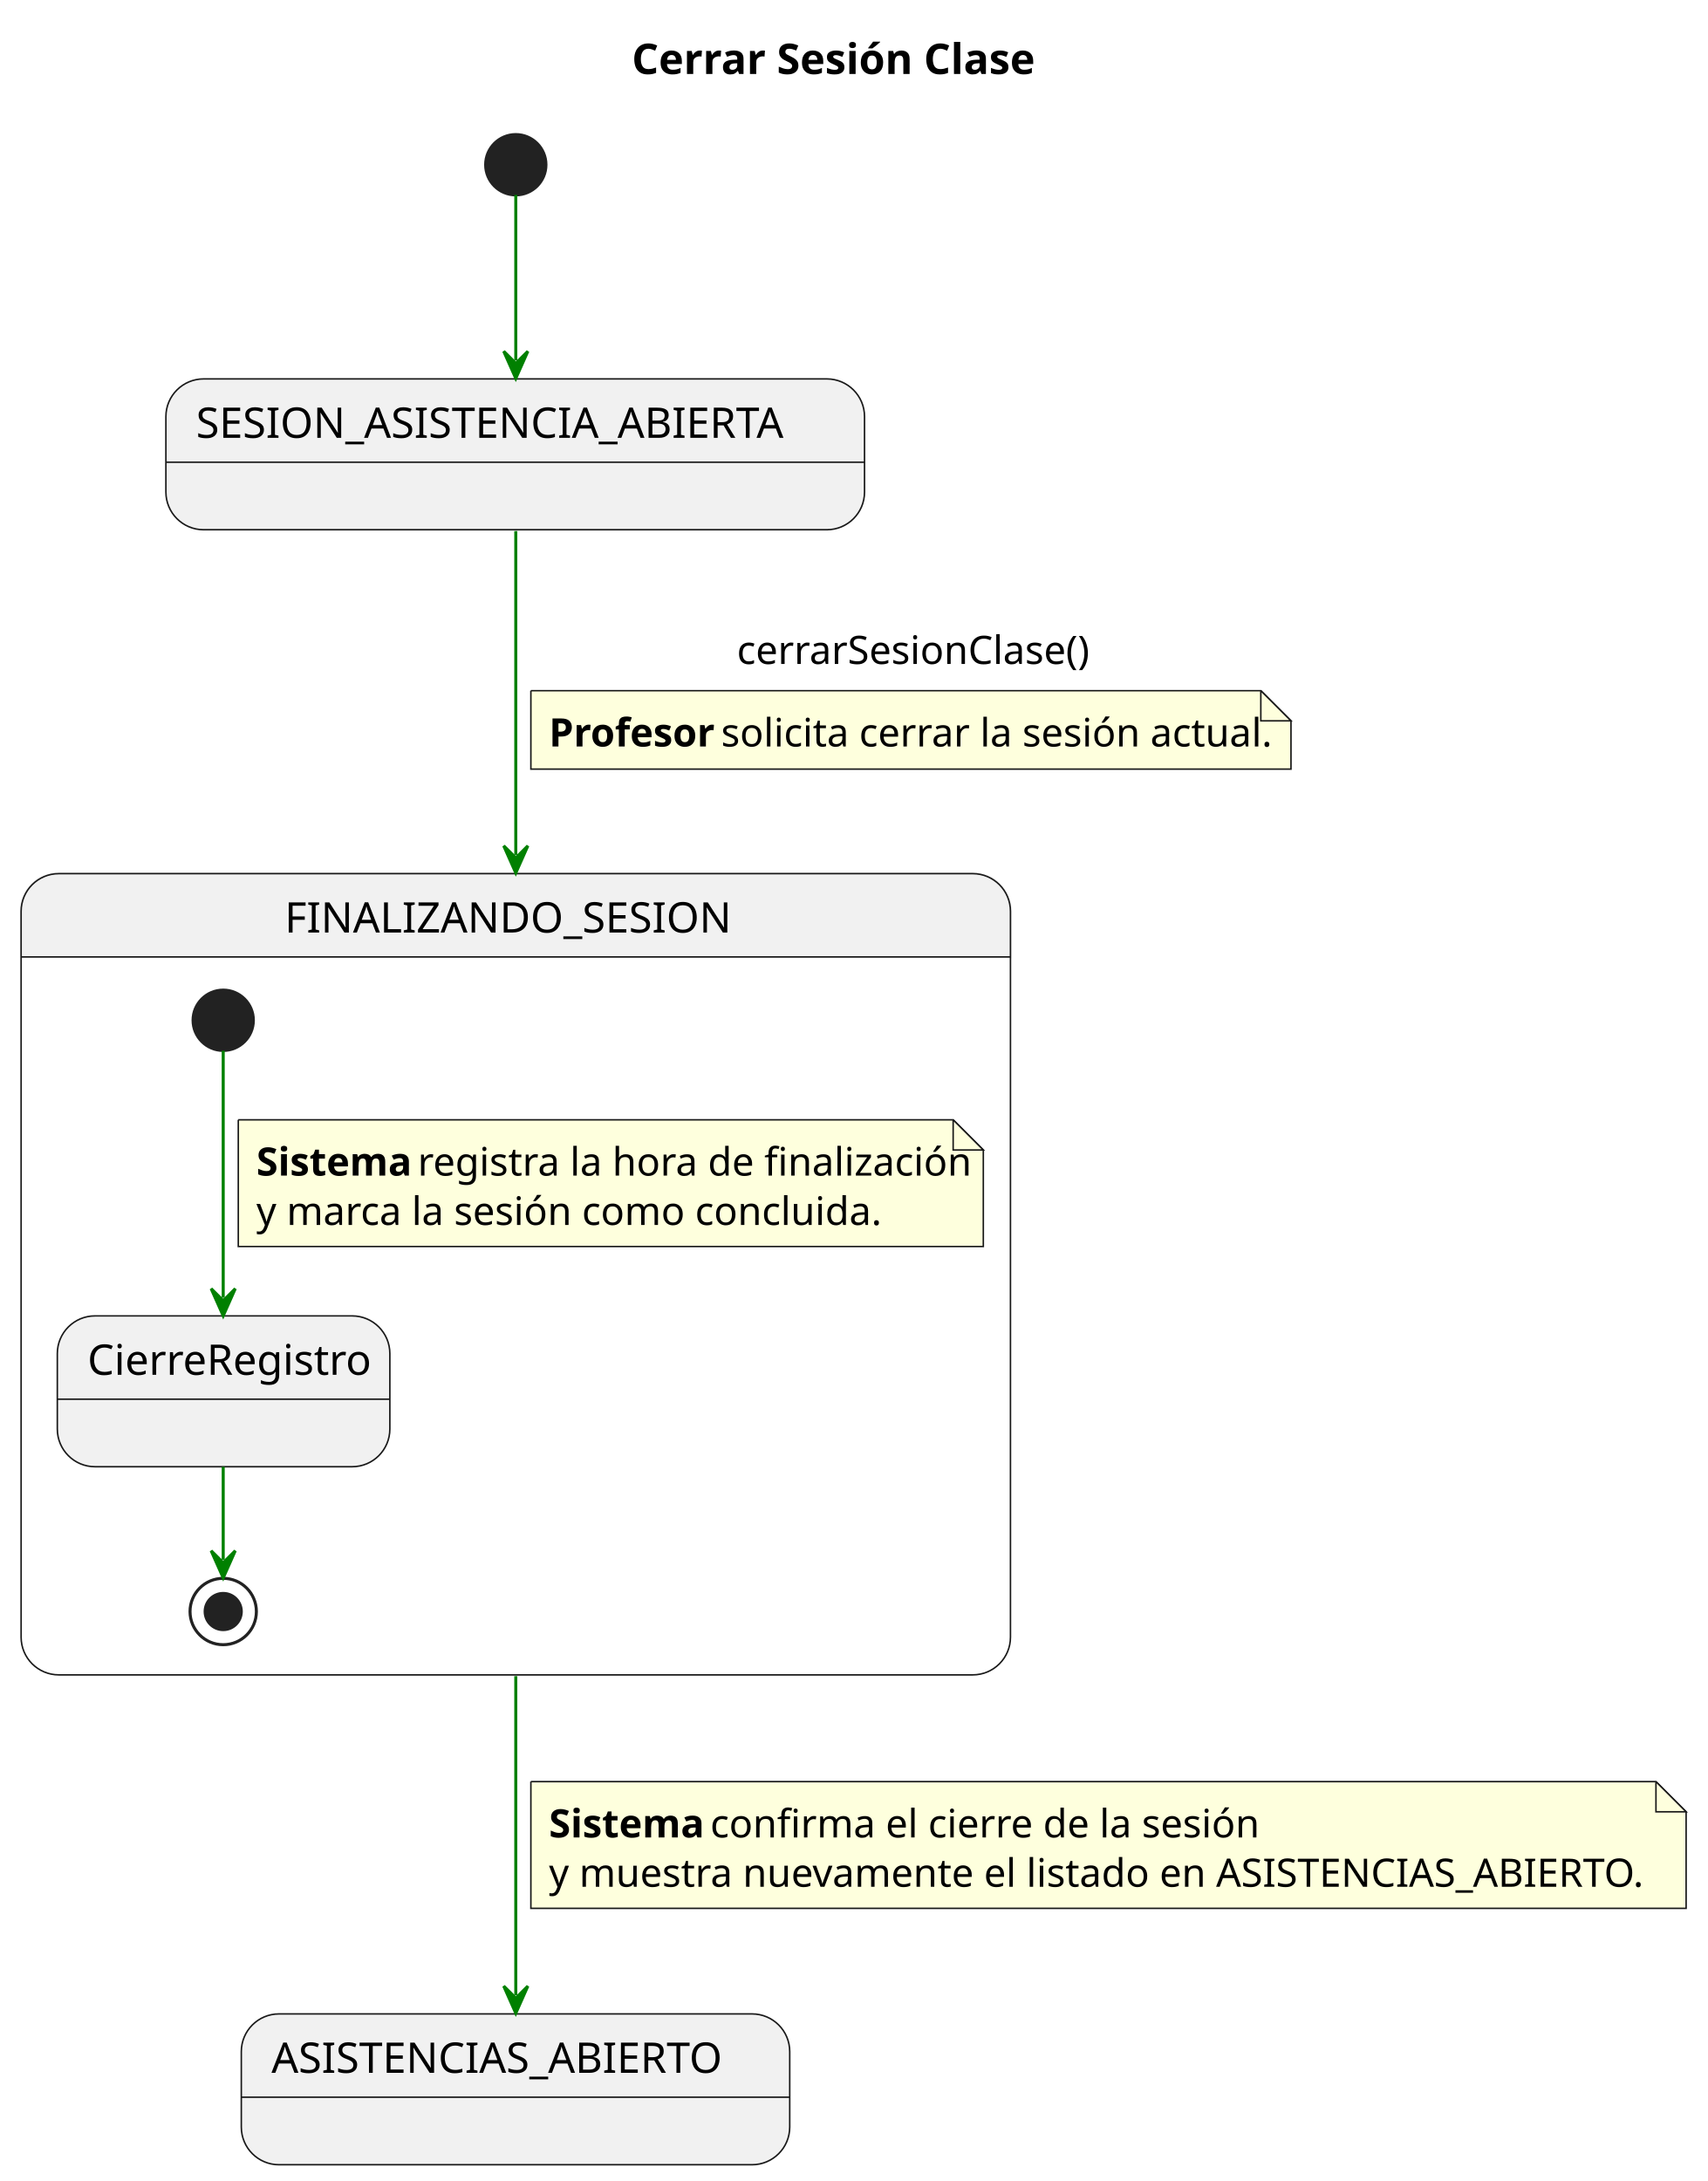
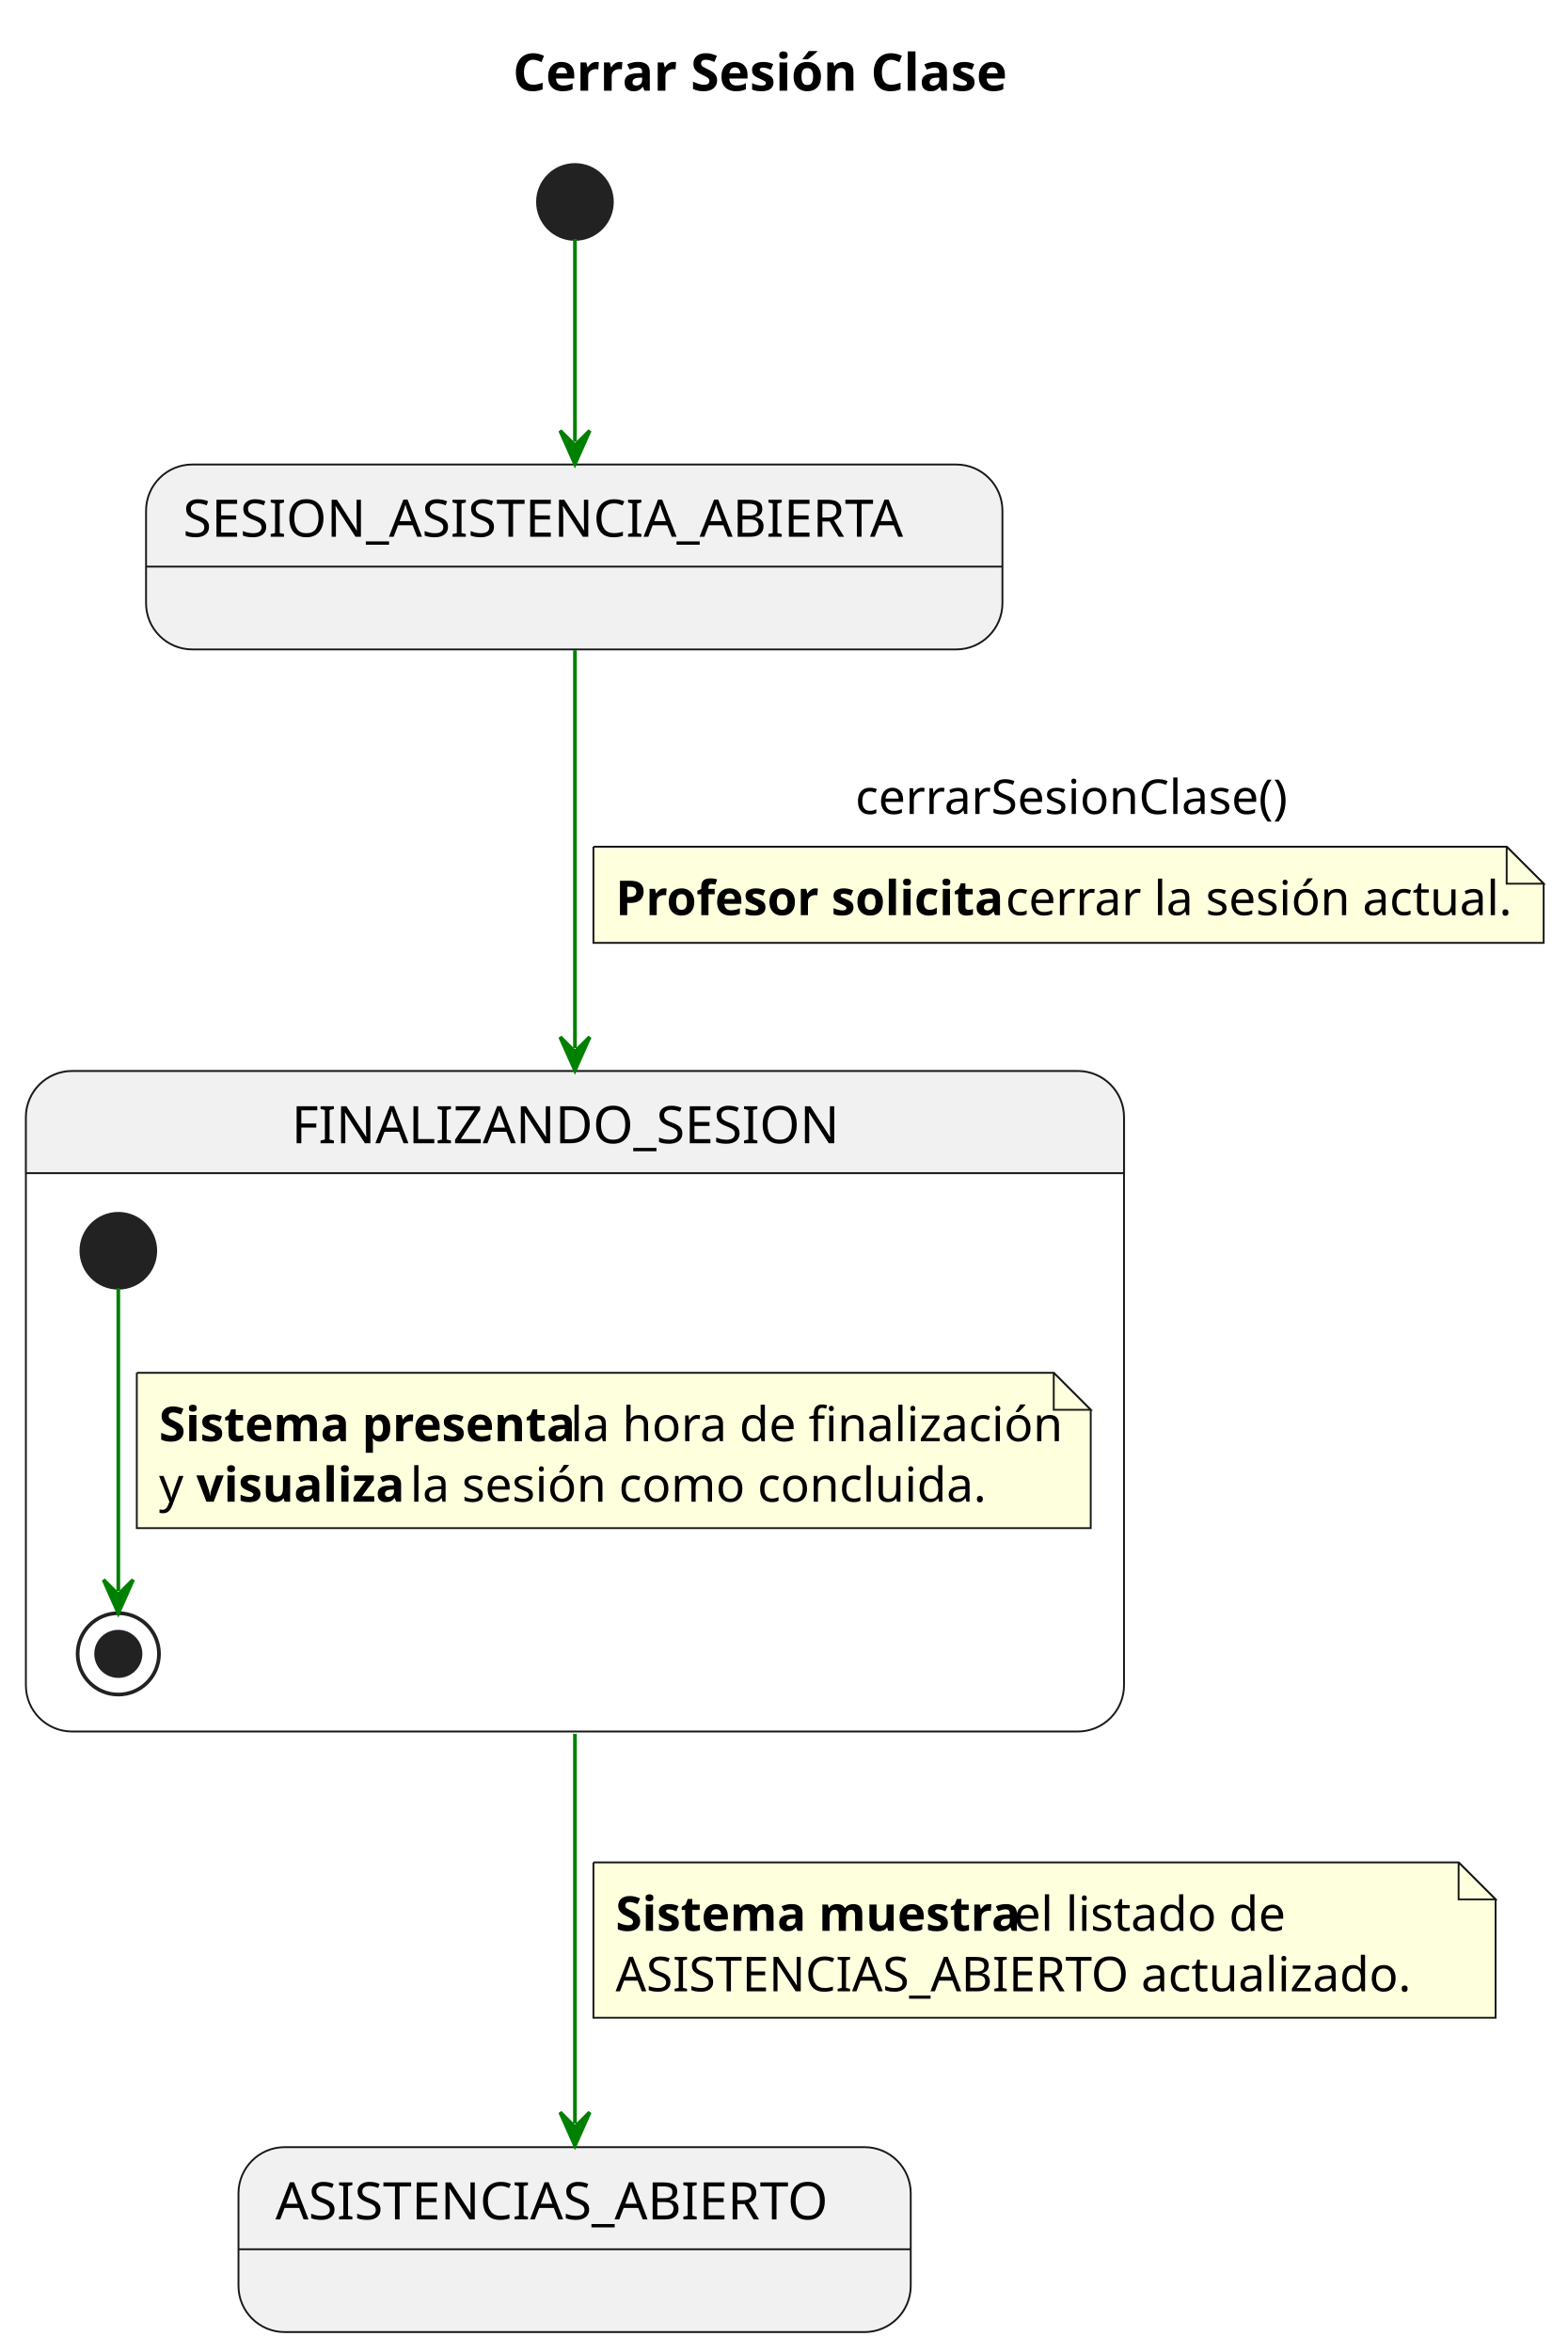
- <svg xmlns="http://www.w3.org/2000/svg" contentStyleType="text/css" data-diagram-type="STATE" height="723px" preserveAspectRatio="none" style="width:566px;height:723px;background:#FFFFFF;" version="1.1" viewBox="0 0 566 723" width="566px" zoomAndPan="magnify">
+ <svg xmlns="http://www.w3.org/2000/svg" contentStyleType="text/css" data-diagram-type="STATE" height="636px" preserveAspectRatio="none" style="width:424px;height:636px;background:#FFFFFF;" version="1.1" viewBox="0 0 424 636" width="424px" zoomAndPan="magnify">
  <defs />
  <g>
-     <text fill="#000000" font-family="sans-serif" font-size="14" font-weight="bold" lengthAdjust="spacing" textLength="133.068" x="209.466" y="24.533">Cerrar Sesión Clase</text>
+     <text fill="#000000" font-family="sans-serif" font-size="14" font-weight="bold" lengthAdjust="spacing" textLength="133.068" x="138.716" y="24.533">Cerrar Sesión Clase</text>
    <g id="SESION_ACTUAL_INICIAL">
-       <rect fill="#F1F1F1" height="50" rx="12.5" ry="12.5" style="stroke:#181818;stroke-width:0.5;" width="231.62" x="55" y="125.609" />
-       <line style="stroke:#181818;stroke-width:0.5;" x1="55" x2="286.62" y1="153.219" y2="153.219" />
-       <text fill="#000000" font-family="sans-serif" font-size="14" lengthAdjust="spacing" textLength="211.62" x="65" y="145.143">SESION_ASISTENCIA_ABIERTA</text>
+       <rect fill="#F1F1F1" height="50" rx="12.5" ry="12.5" style="stroke:#181818;stroke-width:0.5;" width="231.62" x="39.5" y="125.609" />
+       <line style="stroke:#181818;stroke-width:0.5;" x1="39.5" x2="271.12" y1="153.219" y2="153.219" />
+       <text fill="#000000" font-family="sans-serif" font-size="14" lengthAdjust="spacing" textLength="211.62" x="49.5" y="145.143">SESION_ASISTENCIA_ABIERTA</text>
    </g>
-     <path d="M19.5,289.609 L322.5,289.609 A12.5,12.5 0 0 1 335,302.109 L335,317.219 L7,317.219 L7,302.109 A12.5,12.5 0 0 1 19.5,289.609" fill="#F1F1F1" style="stroke:#F1F1F1;stroke-width:1;" />
-     <rect fill="none" height="265.609" rx="12.5" ry="12.5" style="stroke:#181818;stroke-width:0.5;" width="328" x="7" y="289.609" />
-     <line style="stroke:#181818;stroke-width:0.5;" x1="7" x2="335" y1="317.219" y2="317.219" />
-     <text fill="#000000" font-family="sans-serif" font-size="14" lengthAdjust="spacing" textLength="153.255" x="94.373" y="309.143">FINALIZANDO_SESION</text>
-     <g id="PROCESO_CIERRE_COMP.CierreRegistro">
-       <rect fill="#F1F1F1" height="50" rx="12.5" ry="12.5" style="stroke:#181818;stroke-width:0.5;" width="110.248" x="19" y="436.219" />
-       <line style="stroke:#181818;stroke-width:0.5;" x1="19" x2="129.248" y1="463.828" y2="463.828" />
-       <text fill="#000000" font-family="sans-serif" font-size="14" lengthAdjust="spacing" textLength="90.248" x="29" y="455.752">CierreRegistro</text>
-     </g>
-     <ellipse cx="74" cy="338.219" fill="#222222" rx="10" ry="10" style="stroke:#222222;stroke-width:1;" />
-     <ellipse cx="74" cy="534.219" fill="none" rx="11" ry="11" style="stroke:#222222;stroke-width:1;" />
-     <ellipse cx="74" cy="534.219" fill="#222222" rx="6" ry="6" style="stroke:#222222;stroke-width:1;" />
-     <g class="link" data-entity-1="*start*PROCESO_CIERRE_COMP" data-entity-2="CierreRegistro" data-source-line="19" data-uid="lnk6" id="link_*start*PROCESO_CIERRE_COMP_CierreRegistro">
-       <path d="M74,348.309 C74,366.779 74,403.199 74,430.189" fill="none" id="*start*PROCESO_CIERRE_COMP-to-CierreRegistro" style="stroke:#008000;stroke-width:1;" />
-       <polygon fill="#008000" points="74,436.189,78,427.189,74,431.189,70,427.189,74,436.189" style="stroke:#008000;stroke-width:1;" />
-       <path d="M79,371.219 L79,413.219 L326,413.219 L326,381.219 L316,371.219 L79,371.219" fill="#FEFFDD" style="stroke:#181818;stroke-width:0.5;" />
-       <path d="M316,371.219 L316,381.219 L326,381.219 L316,371.219" fill="#FEFFDD" style="stroke:#181818;stroke-width:0.5;" />
-       <text fill="#000000" font-family="sans-serif" font-size="13" font-weight="bold" lengthAdjust="spacing" textLength="49.861" x="85" y="389.714">Sistema</text>
-       <text fill="#000000" font-family="sans-serif" font-size="13" lengthAdjust="spacing" textLength="172.707" x="138.473" y="389.714">registra la hora de finalización</text>
-       <text fill="#000000" font-family="sans-serif" font-size="13" lengthAdjust="spacing" textLength="198.701" x="85" y="406.065">y marca la sesión como concluida.</text>
-     </g>
-     <g class="link" data-entity-1="CierreRegistro" data-entity-2="*end*PROCESO_CIERRE_COMP" data-source-line="25" data-uid="lnk8" id="link_CierreRegistro_*end*PROCESO_CIERRE_COMP">
-       <path d="M74,486.259 C74,498.809 74,507.499 74,517.069" fill="none" id="CierreRegistro-to-*end*PROCESO_CIERRE_COMP" style="stroke:#008000;stroke-width:1;" />
-       <polygon fill="#008000" points="74,523.069,78,514.069,74,518.069,70,514.069,74,523.069" style="stroke:#008000;stroke-width:1;" />
+     <path d="M19.5,289.609 L291.5,289.609 A12.5,12.5 0 0 1 304,302.109 L304,317.219 L7,317.219 L7,302.109 A12.5,12.5 0 0 1 19.5,289.609" fill="#F1F1F1" style="stroke:#F1F1F1;stroke-width:1;" />
+     <rect fill="none" height="178.609" rx="12.5" ry="12.5" style="stroke:#181818;stroke-width:0.5;" width="297" x="7" y="289.609" />
+     <line style="stroke:#181818;stroke-width:0.5;" x1="7" x2="304" y1="317.219" y2="317.219" />
+     <text fill="#000000" font-family="sans-serif" font-size="14" lengthAdjust="spacing" textLength="153.255" x="78.873" y="309.143">FINALIZANDO_SESION</text>
+     <ellipse cx="32" cy="338.219" fill="#222222" rx="10" ry="10" style="stroke:#222222;stroke-width:1;" />
+     <ellipse cx="32" cy="447.219" fill="none" rx="11" ry="11" style="stroke:#222222;stroke-width:1;" />
+     <ellipse cx="32" cy="447.219" fill="#222222" rx="6" ry="6" style="stroke:#222222;stroke-width:1;" />
+     <g class="link" data-entity-1="*start*PROCESO_CIERRE_COMP" data-entity-2="*end*PROCESO_CIERRE_COMP" data-source-line="18" data-uid="lnk7" id="link_*start*PROCESO_CIERRE_COMP_*end*PROCESO_CIERRE_COMP">
+       <path d="M32,348.339 C32,368.249 32,409.479 32,430.189" fill="none" id="*start*PROCESO_CIERRE_COMP-to-*end*PROCESO_CIERRE_COMP" style="stroke:#008000;stroke-width:1;" />
+       <polygon fill="#008000" points="32,436.189,36,427.189,32,431.189,28,427.189,32,436.189" style="stroke:#008000;stroke-width:1;" />
+       <path d="M37,371.219 L37,413.219 L295,413.219 L295,381.219 L285,371.219 L37,371.219" fill="#FEFFDD" style="stroke:#181818;stroke-width:0.5;" />
+       <path d="M285,371.219 L285,381.219 L295,381.219 L285,371.219" fill="#FEFFDD" style="stroke:#181818;stroke-width:0.5;" />
+       <text fill="#000000" font-family="sans-serif" font-size="13" font-weight="bold" lengthAdjust="spacing" textLength="107.663" x="43" y="389.714">Sistema presenta</text>
+       <text fill="#000000" font-family="sans-serif" font-size="13" lengthAdjust="spacing" textLength="125.747" x="154.274" y="389.714">la hora de finalización</text>
+       <text fill="#000000" font-family="sans-serif" font-size="13" lengthAdjust="spacing" textLength="6.5" x="43" y="406.065">y</text>
+       <text fill="#000000" font-family="sans-serif" font-size="13" font-weight="bold" lengthAdjust="spacing" textLength="54.196" x="53.112" y="406.065">visualiza</text>
+       <text fill="#000000" font-family="sans-serif" font-size="13" lengthAdjust="spacing" textLength="148.859" x="110.92" y="406.065">la sesión como concluida.</text>
    </g>
    <g id="ASISTENCIAS_FINAL">
-       <rect fill="#F1F1F1" height="50" rx="12.5" ry="12.5" style="stroke:#181818;stroke-width:0.5;" width="181.82" x="80" y="667.609" />
-       <line style="stroke:#181818;stroke-width:0.5;" x1="80" x2="261.82" y1="695.219" y2="695.219" />
-       <text fill="#000000" font-family="sans-serif" font-size="14" lengthAdjust="spacing" textLength="161.82" x="90" y="687.143">ASISTENCIAS_ABIERTO</text>
+       <rect fill="#F1F1F1" height="50" rx="12.5" ry="12.5" style="stroke:#181818;stroke-width:0.5;" width="181.82" x="64.5" y="580.609" />
+       <line style="stroke:#181818;stroke-width:0.5;" x1="64.5" x2="246.32" y1="608.219" y2="608.219" />
+       <text fill="#000000" font-family="sans-serif" font-size="14" lengthAdjust="spacing" textLength="161.82" x="74.5" y="600.143">ASISTENCIAS_ABIERTO</text>
    </g>
-     <ellipse cx="171" cy="54.609" fill="#222222" rx="10" ry="10" style="stroke:#222222;stroke-width:1;" />
+     <ellipse cx="155.5" cy="54.609" fill="#222222" rx="10" ry="10" style="stroke:#222222;stroke-width:1;" />
    <g class="link" data-entity-1="*start*" data-entity-2="SESION_ACTUAL_INICIAL" data-source-line="8" data-uid="lnk3" id="link_*start*_SESION_ACTUAL_INICIAL">
-       <path d="M171,64.619 C171,78.499 171,99.579 171,119.449" fill="none" id="*start*-to-SESION_ACTUAL_INICIAL" style="stroke:#008000;stroke-width:1;" />
-       <polygon fill="#008000" points="171,125.449,175,116.449,171,120.449,167,116.449,171,125.449" style="stroke:#008000;stroke-width:1;" />
+       <path d="M155.5,64.619 C155.5,78.499 155.5,99.579 155.5,119.449" fill="none" id="*start*-to-SESION_ACTUAL_INICIAL" style="stroke:#008000;stroke-width:1;" />
+       <polygon fill="#008000" points="155.5,125.449,159.5,116.449,155.5,120.449,151.5,116.449,155.5,125.449" style="stroke:#008000;stroke-width:1;" />
    </g>
    <g class="link" data-entity-1="SESION_ACTUAL_INICIAL" data-entity-2="PROCESO_CIERRE_COMP" data-source-line="10" data-uid="lnk4" id="link_SESION_ACTUAL_INICIAL_PROCESO_CIERRE_COMP">
-       <path d="M171,176.049 C171,202.269 171,240.019 171,283.389" fill="none" id="SESION_ACTUAL_INICIAL-to-PROCESO_CIERRE_COMP" style="stroke:#008000;stroke-width:1;" />
-       <polygon fill="#008000" points="171,289.389,175,280.389,171,284.389,167,280.389,171,289.389" style="stroke:#008000;stroke-width:1;" />
-       <text fill="#000000" font-family="sans-serif" font-size="13" lengthAdjust="spacing" textLength="115.591" x="244.305" y="220.105">cerrarSesionClase()</text>
-       <path d="M176,228.961 L176,254.961 L428,254.961 L428,238.961 L418,228.961 L176,228.961" fill="#FEFFDD" style="stroke:#181818;stroke-width:0.5;" />
-       <path d="M418,228.961 L418,238.961 L428,238.961 L418,228.961" fill="#FEFFDD" style="stroke:#181818;stroke-width:0.5;" />
-       <text fill="#000000" font-family="sans-serif" font-size="13" font-weight="bold" lengthAdjust="spacing" textLength="53.46" x="182" y="247.456">Profesor</text>
-       <text fill="#000000" font-family="sans-serif" font-size="13" lengthAdjust="spacing" textLength="174.129" x="239.072" y="247.456">solicita cerrar la sesión actual.</text>
+       <path d="M155.5,175.849 C155.5,202.949 155.5,242.429 155.5,283.409" fill="none" id="SESION_ACTUAL_INICIAL-to-PROCESO_CIERRE_COMP" style="stroke:#008000;stroke-width:1;" />
+       <polygon fill="#008000" points="155.5,289.409,159.5,280.409,155.5,284.409,151.5,280.409,155.5,289.409" style="stroke:#008000;stroke-width:1;" />
+       <text fill="#000000" font-family="sans-serif" font-size="13" lengthAdjust="spacing" textLength="115.591" x="231.334" y="220.105">cerrarSesionClase()</text>
+       <path d="M160.5,228.961 L160.5,254.961 L417.5,254.961 L417.5,238.961 L407.5,228.961 L160.5,228.961" fill="#FEFFDD" style="stroke:#181818;stroke-width:0.5;" />
+       <path d="M407.5,228.961 L407.5,238.961 L417.5,238.961 L407.5,228.961" fill="#FEFFDD" style="stroke:#181818;stroke-width:0.5;" />
+       <text fill="#000000" font-family="sans-serif" font-size="13" font-weight="bold" lengthAdjust="spacing" textLength="101.867" x="166.5" y="247.456">Profesor solicita</text>
+       <text fill="#000000" font-family="sans-serif" font-size="13" lengthAdjust="spacing" textLength="130.781" x="271.979" y="247.456">cerrar la sesión actual.</text>
    </g>
-     <g class="link" data-entity-1="PROCESO_CIERRE_COMP" data-entity-2="ASISTENCIAS_FINAL" data-source-line="28" data-uid="lnk9" id="link_PROCESO_CIERRE_COMP_ASISTENCIAS_FINAL">
-       <path d="M171,555.649 C171,598.459 171,635.529 171,661.389" fill="none" id="PROCESO_CIERRE_COMP-to-ASISTENCIAS_FINAL" style="stroke:#008000;stroke-width:1;" />
-       <polygon fill="#008000" points="171,667.389,175,658.389,171,662.389,167,658.389,171,667.389" style="stroke:#008000;stroke-width:1;" />
-       <path d="M176,590.609 L176,632.609 L559,632.609 L559,600.609 L549,590.609 L176,590.609" fill="#FEFFDD" style="stroke:#181818;stroke-width:0.5;" />
-       <path d="M549,590.609 L549,600.609 L559,600.609 L549,590.609" fill="#FEFFDD" style="stroke:#181818;stroke-width:0.5;" />
-       <text fill="#000000" font-family="sans-serif" font-size="13" font-weight="bold" lengthAdjust="spacing" textLength="49.861" x="182" y="609.105">Sistema</text>
-       <text fill="#000000" font-family="sans-serif" font-size="13" lengthAdjust="spacing" textLength="172.688" x="235.473" y="609.105">confirma el cierre de la sesión</text>
-       <text fill="#000000" font-family="sans-serif" font-size="13" lengthAdjust="spacing" textLength="362.711" x="182" y="625.456">y muestra nuevamente el listado en ASISTENCIAS_ABIERTO.</text>
+     <g class="link" data-entity-1="PROCESO_CIERRE_COMP" data-entity-2="ASISTENCIAS_FINAL" data-source-line="26" data-uid="lnk8" id="link_PROCESO_CIERRE_COMP_ASISTENCIAS_FINAL">
+       <path d="M155.5,468.839 C155.5,509.039 155.5,547.449 155.5,574.179" fill="none" id="PROCESO_CIERRE_COMP-to-ASISTENCIAS_FINAL" style="stroke:#008000;stroke-width:1;" />
+       <polygon fill="#008000" points="155.5,580.179,159.5,571.179,155.5,575.179,151.5,571.179,155.5,580.179" style="stroke:#008000;stroke-width:1;" />
+       <path d="M160.5,503.609 L160.5,545.609 L404.5,545.609 L404.5,513.609 L394.5,503.609 L160.5,503.609" fill="#FEFFDD" style="stroke:#181818;stroke-width:0.5;" />
+       <path d="M394.5,503.609 L394.5,513.609 L404.5,513.609 L394.5,503.609" fill="#FEFFDD" style="stroke:#181818;stroke-width:0.5;" />
+       <text fill="#000000" font-family="sans-serif" font-size="13" font-weight="bold" lengthAdjust="spacing" textLength="104.051" x="166.5" y="522.105">Sistema muestra</text>
+       <text fill="#000000" font-family="sans-serif" font-size="13" lengthAdjust="spacing" textLength="69.38" x="274.163" y="522.105">el listado de</text>
+       <text fill="#000000" font-family="sans-serif" font-size="13" lengthAdjust="spacing" textLength="223.253" x="166.5" y="538.456">ASISTENCIAS_ABIERTO actualizado.</text>
    </g>
  </g>
</svg>
